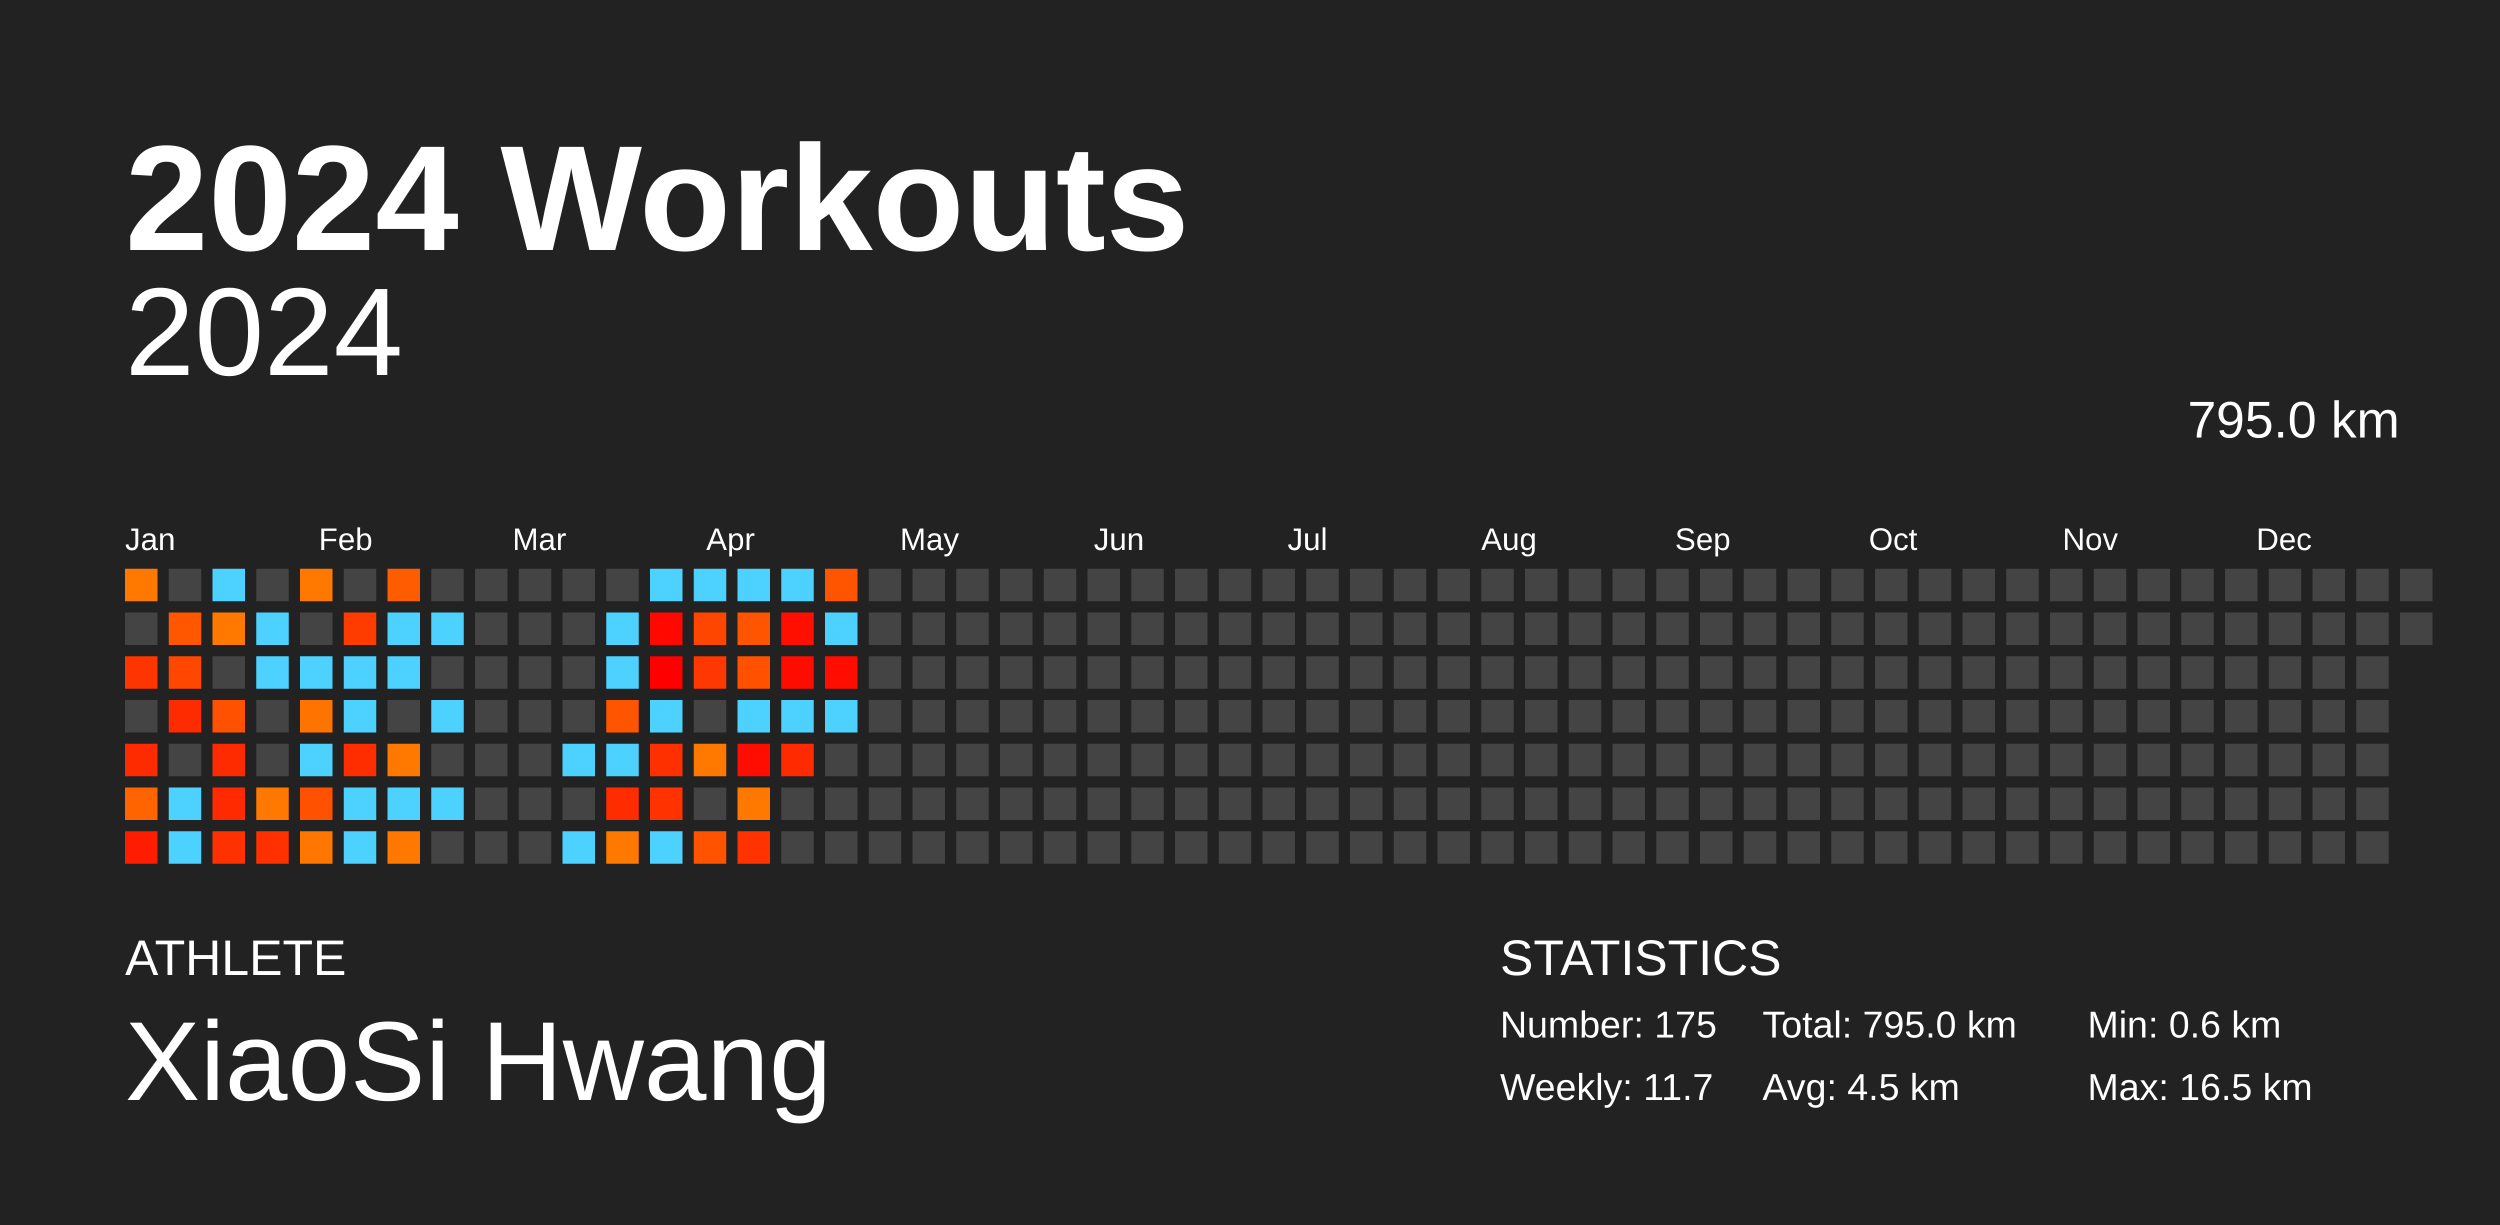
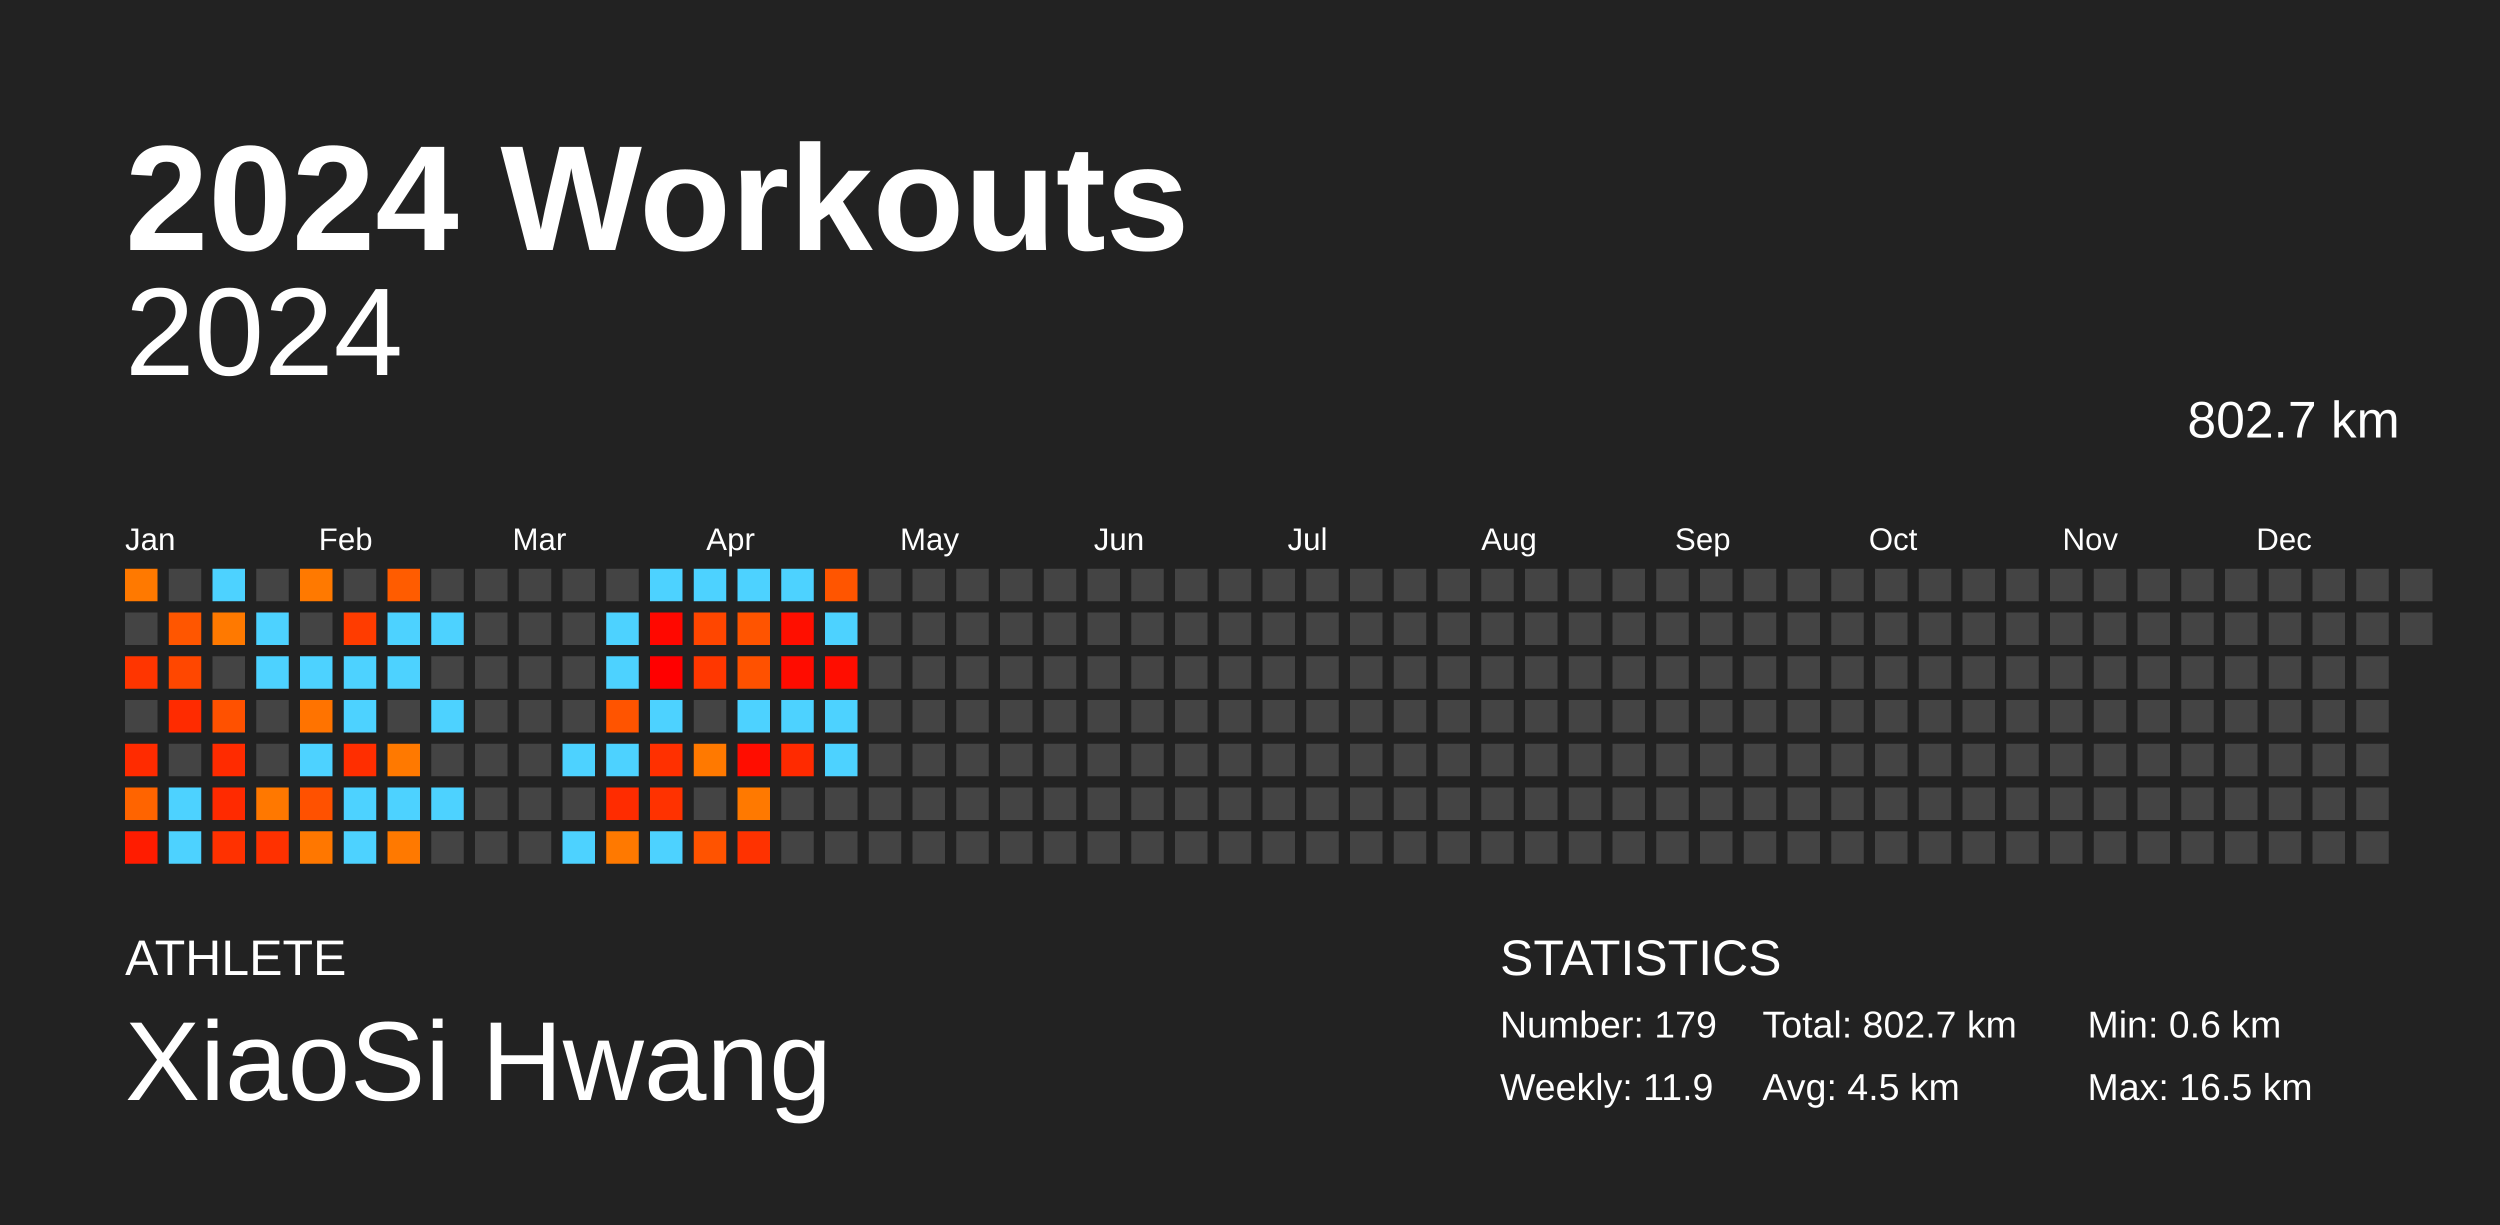
<svg xmlns="http://www.w3.org/2000/svg" baseProfile="full" height="98mm" version="1.1" viewBox="0,0,200,98" width="200mm">
  <defs />
  <rect fill="#222222" height="98" width="200" x="0" y="0" />
  <text fill="#FFFFFF" style="font-size:12px; font-family:Arial; font-weight:bold;" x="10" y="20">2024 Workouts</text>
  <text fill="#FFFFFF" style="font-size:4px; font-family:Arial" x="10" y="78">ATHLETE</text>
  <text fill="#FFFFFF" style="font-size:9px; font-family:Arial" x="10" y="88">XiaoSi Hwang</text>
  <text fill="#FFFFFF" style="font-size:4px; font-family:Arial" x="120" y="78">STATISTICS</text>
-   <text fill="#FFFFFF" style="font-size:3px; font-family:Arial" x="120" y="83">Number: 175</text>
-   <text fill="#FFFFFF" style="font-size:3px; font-family:Arial" x="120" y="88">Weekly: 11.7</text>
-   <text fill="#FFFFFF" style="font-size:3px; font-family:Arial" x="141" y="83">Total: 795.0 km</text>
+   <text fill="#FFFFFF" style="font-size:3px; font-family:Arial" x="120" y="83">Number: 179</text>
+   <text fill="#FFFFFF" style="font-size:3px; font-family:Arial" x="120" y="88">Weekly: 11.9</text>
+   <text fill="#FFFFFF" style="font-size:3px; font-family:Arial" x="141" y="83">Total: 802.7 km</text>
  <text fill="#FFFFFF" style="font-size:3px; font-family:Arial" x="141" y="88">Avg: 4.5 km</text>
  <text fill="#FFFFFF" style="font-size:3px; font-family:Arial" x="167" y="83">Min: 0.6 km</text>
  <text fill="#FFFFFF" style="font-size:3px; font-family:Arial" x="167" y="88">Max: 16.5 km</text>
  <text alignment-baseline="hanging" fill="#FFFFFF" style="font-size:10.0px; font-family:Arial;" x="10" y="30">2024</text>
-   <text alignment-baseline="hanging" fill="#FFFFFF" style="font-size:4.125px; font-family:Arial;" x="175" y="35">795.0 km</text>
+   <text alignment-baseline="hanging" fill="#FFFFFF" style="font-size:4.125px; font-family:Arial;" x="175" y="35">802.7 km</text>
  <text fill="#FFFFFF" style="font-size:2.5px; font-family:Arial" x="10.0" y="44">Jan</text>
  <text fill="#FFFFFF" style="font-size:2.5px; font-family:Arial" x="25.5" y="44">Feb</text>
  <text fill="#FFFFFF" style="font-size:2.5px; font-family:Arial" x="41.0" y="44">Mar</text>
  <text fill="#FFFFFF" style="font-size:2.5px; font-family:Arial" x="56.5" y="44">Apr</text>
  <text fill="#FFFFFF" style="font-size:2.5px; font-family:Arial" x="72.0" y="44">May</text>
  <text fill="#FFFFFF" style="font-size:2.5px; font-family:Arial" x="87.5" y="44">Jun</text>
  <text fill="#FFFFFF" style="font-size:2.5px; font-family:Arial" x="103.0" y="44">Jul</text>
  <text fill="#FFFFFF" style="font-size:2.5px; font-family:Arial" x="118.5" y="44">Aug</text>
  <text fill="#FFFFFF" style="font-size:2.5px; font-family:Arial" x="134.0" y="44">Sep</text>
  <text fill="#FFFFFF" style="font-size:2.5px; font-family:Arial" x="149.5" y="44">Oct</text>
  <text fill="#FFFFFF" style="font-size:2.5px; font-family:Arial" x="165.0" y="44">Nov</text>
  <text fill="#FFFFFF" style="font-size:2.5px; font-family:Arial" x="180.5" y="44">Dec</text>
  <rect fill="#ff7900" height="2.6" width="2.6" x="10.0" y="45.5" />
  <rect fill="#444444" height="2.6" width="2.6" x="10.0" y="49.0" />
  <rect fill="#ff3500" height="2.6" width="2.6" x="10.0" y="52.5" />
  <rect fill="#444444" height="2.6" width="2.6" x="10.0" y="56.0" />
  <rect fill="#ff2b00" height="2.6" width="2.6" x="10.0" y="59.5" />
  <rect fill="#ff6400" height="2.6" width="2.6" x="10.0" y="63.0" />
  <rect fill="#ff1c00" height="2.6" width="2.6" x="10.0" y="66.5" />
  <rect fill="#444444" height="2.6" width="2.6" x="13.5" y="45.5" />
  <rect fill="#ff5600" height="2.6" width="2.6" x="13.5" y="49.0" />
  <rect fill="#ff4700" height="2.6" width="2.6" x="13.5" y="52.5" />
  <rect fill="#ff2b00" height="2.6" width="2.6" x="13.5" y="56.0" />
  <rect fill="#444444" height="2.6" width="2.6" x="13.5" y="59.5" />
  <rect fill="#4dd2ff" height="2.6" width="2.6" x="13.5" y="63.0" />
  <rect fill="#4dd2ff" height="2.6" width="2.6" x="13.5" y="66.5" />
  <rect fill="#4dd2ff" height="2.6" width="2.6" x="17.0" y="45.5" />
  <rect fill="#ff7900" height="2.6" width="2.6" x="17.0" y="49.0" />
  <rect fill="#444444" height="2.6" width="2.6" x="17.0" y="52.5" />
  <rect fill="#ff5100" height="2.6" width="2.6" x="17.0" y="56.0" />
  <rect fill="#ff2b00" height="2.6" width="2.6" x="17.0" y="59.5" />
  <rect fill="#ff2a00" height="2.6" width="2.6" x="17.0" y="63.0" />
  <rect fill="#ff3100" height="2.6" width="2.6" x="17.0" y="66.5" />
  <rect fill="#444444" height="2.6" width="2.6" x="20.5" y="45.5" />
  <rect fill="#4dd2ff" height="2.6" width="2.6" x="20.5" y="49.0" />
  <rect fill="#4dd2ff" height="2.6" width="2.6" x="20.5" y="52.5" />
  <rect fill="#444444" height="2.6" width="2.6" x="20.5" y="56.0" />
  <rect fill="#444444" height="2.6" width="2.6" x="20.5" y="59.5" />
  <rect fill="#ff7800" height="2.6" width="2.6" x="20.5" y="63.0" />
  <rect fill="#ff3100" height="2.6" width="2.6" x="20.5" y="66.5" />
  <rect fill="#ff7900" height="2.6" width="2.6" x="24.0" y="45.5" />
  <rect fill="#444444" height="2.6" width="2.6" x="24.0" y="49.0" />
  <rect fill="#4dd2ff" height="2.6" width="2.6" x="24.0" y="52.5" />
  <rect fill="#ff7300" height="2.6" width="2.6" x="24.0" y="56.0" />
  <rect fill="#4dd2ff" height="2.6" width="2.6" x="24.0" y="59.5" />
  <rect fill="#ff5100" height="2.6" width="2.6" x="24.0" y="63.0" />
  <rect fill="#ff7700" height="2.6" width="2.6" x="24.0" y="66.5" />
  <rect fill="#444444" height="2.6" width="2.6" x="27.5" y="45.5" />
  <rect fill="#ff3c00" height="2.6" width="2.6" x="27.5" y="49.0" />
  <rect fill="#4dd2ff" height="2.6" width="2.6" x="27.5" y="52.5" />
  <rect fill="#4dd2ff" height="2.6" width="2.6" x="27.5" y="56.0" />
  <rect fill="#ff2e00" height="2.6" width="2.6" x="27.5" y="59.5" />
  <rect fill="#4dd2ff" height="2.6" width="2.6" x="27.5" y="63.0" />
  <rect fill="#4dd2ff" height="2.6" width="2.6" x="27.5" y="66.5" />
  <rect fill="#ff5c00" height="2.6" width="2.6" x="31.0" y="45.5" />
  <rect fill="#4dd2ff" height="2.6" width="2.6" x="31.0" y="49.0" />
  <rect fill="#4dd2ff" height="2.6" width="2.6" x="31.0" y="52.5" />
  <rect fill="#444444" height="2.6" width="2.6" x="31.0" y="56.0" />
  <rect fill="#ff7900" height="2.6" width="2.6" x="31.0" y="59.5" />
  <rect fill="#4dd2ff" height="2.6" width="2.6" x="31.0" y="63.0" />
  <rect fill="#ff7900" height="2.6" width="2.6" x="31.0" y="66.5" />
  <rect fill="#444444" height="2.6" width="2.6" x="34.5" y="45.5" />
  <rect fill="#4dd2ff" height="2.6" width="2.6" x="34.5" y="49.0" />
  <rect fill="#444444" height="2.6" width="2.6" x="34.5" y="52.5" />
  <rect fill="#4dd2ff" height="2.6" width="2.6" x="34.5" y="56.0" />
  <rect fill="#444444" height="2.6" width="2.6" x="34.5" y="59.5" />
  <rect fill="#4dd2ff" height="2.6" width="2.6" x="34.5" y="63.0" />
  <rect fill="#444444" height="2.6" width="2.6" x="34.5" y="66.5" />
  <rect fill="#444444" height="2.6" width="2.6" x="38.0" y="45.5" />
  <rect fill="#444444" height="2.6" width="2.6" x="38.0" y="49.0" />
  <rect fill="#444444" height="2.6" width="2.6" x="38.0" y="52.5" />
  <rect fill="#444444" height="2.6" width="2.6" x="38.0" y="56.0" />
  <rect fill="#444444" height="2.6" width="2.6" x="38.0" y="59.5" />
  <rect fill="#444444" height="2.6" width="2.6" x="38.0" y="63.0" />
  <rect fill="#444444" height="2.6" width="2.6" x="38.0" y="66.5" />
  <rect fill="#444444" height="2.6" width="2.6" x="41.5" y="45.5" />
  <rect fill="#444444" height="2.6" width="2.6" x="41.5" y="49.0" />
  <rect fill="#444444" height="2.6" width="2.6" x="41.5" y="52.5" />
  <rect fill="#444444" height="2.6" width="2.6" x="41.5" y="56.0" />
  <rect fill="#444444" height="2.6" width="2.6" x="41.5" y="59.5" />
  <rect fill="#444444" height="2.6" width="2.6" x="41.5" y="63.0" />
  <rect fill="#444444" height="2.6" width="2.6" x="41.5" y="66.5" />
  <rect fill="#444444" height="2.6" width="2.6" x="45.0" y="45.5" />
  <rect fill="#444444" height="2.6" width="2.6" x="45.0" y="49.0" />
  <rect fill="#444444" height="2.6" width="2.6" x="45.0" y="52.5" />
  <rect fill="#444444" height="2.6" width="2.6" x="45.0" y="56.0" />
  <rect fill="#4dd2ff" height="2.6" width="2.6" x="45.0" y="59.5" />
  <rect fill="#444444" height="2.6" width="2.6" x="45.0" y="63.0" />
  <rect fill="#4dd2ff" height="2.6" width="2.6" x="45.0" y="66.5" />
  <rect fill="#444444" height="2.6" width="2.6" x="48.5" y="45.5" />
  <rect fill="#4dd2ff" height="2.6" width="2.6" x="48.5" y="49.0" />
  <rect fill="#4dd2ff" height="2.6" width="2.6" x="48.5" y="52.5" />
  <rect fill="#ff5400" height="2.6" width="2.6" x="48.5" y="56.0" />
  <rect fill="#4dd2ff" height="2.6" width="2.6" x="48.5" y="59.5" />
  <rect fill="#ff2c00" height="2.6" width="2.6" x="48.5" y="63.0" />
  <rect fill="#ff7900" height="2.6" width="2.6" x="48.5" y="66.5" />
  <rect fill="#4dd2ff" height="2.6" width="2.6" x="52.0" y="45.5" />
  <rect fill="#ff0800" height="2.6" width="2.6" x="52.0" y="49.0" />
  <rect fill="#ff0000" height="2.6" width="2.6" x="52.0" y="52.5" />
  <rect fill="#4dd2ff" height="2.6" width="2.6" x="52.0" y="56.0" />
  <rect fill="#ff3000" height="2.6" width="2.6" x="52.0" y="59.5" />
  <rect fill="#ff3200" height="2.6" width="2.6" x="52.0" y="63.0" />
  <rect fill="#4dd2ff" height="2.6" width="2.6" x="52.0" y="66.5" />
  <rect fill="#4dd2ff" height="2.6" width="2.6" x="55.5" y="45.5" />
  <rect fill="#ff4600" height="2.6" width="2.6" x="55.5" y="49.0" />
  <rect fill="#ff3700" height="2.6" width="2.6" x="55.5" y="52.5" />
  <rect fill="#444444" height="2.6" width="2.6" x="55.5" y="56.0" />
  <rect fill="#ff7900" height="2.6" width="2.6" x="55.5" y="59.5" />
  <rect fill="#444444" height="2.6" width="2.6" x="55.5" y="63.0" />
  <rect fill="#ff5300" height="2.6" width="2.6" x="55.5" y="66.5" />
  <rect fill="#4dd2ff" height="2.6" width="2.6" x="59.0" y="45.5" />
  <rect fill="#ff5400" height="2.6" width="2.6" x="59.0" y="49.0" />
  <rect fill="#ff5100" height="2.6" width="2.6" x="59.0" y="52.5" />
  <rect fill="#4dd2ff" height="2.6" width="2.6" x="59.0" y="56.0" />
  <rect fill="#ff0d00" height="2.6" width="2.6" x="59.0" y="59.5" />
  <rect fill="#ff7900" height="2.6" width="2.6" x="59.0" y="63.0" />
  <rect fill="#ff3200" height="2.6" width="2.6" x="59.0" y="66.5" />
  <rect fill="#4dd2ff" height="2.6" width="2.6" x="62.5" y="45.5" />
  <rect fill="#ff0f00" height="2.6" width="2.6" x="62.5" y="49.0" />
  <rect fill="#ff0c00" height="2.6" width="2.6" x="62.5" y="52.5" />
  <rect fill="#4dd2ff" height="2.6" width="2.6" x="62.5" y="56.0" />
  <rect fill="#ff2a00" height="2.6" width="2.6" x="62.5" y="59.5" />
  <rect fill="#444444" height="2.6" width="2.6" x="62.5" y="63.0" />
  <rect fill="#444444" height="2.6" width="2.6" x="62.5" y="66.5" />
  <rect fill="#ff5500" height="2.6" width="2.6" x="66.0" y="45.5" />
  <rect fill="#4dd2ff" height="2.6" width="2.6" x="66.0" y="49.0" />
  <rect fill="#ff0d00" height="2.6" width="2.6" x="66.0" y="52.5" />
  <rect fill="#4dd2ff" height="2.6" width="2.6" x="66.0" y="56.0" />
-   <rect fill="#444444" height="2.6" width="2.6" x="66.0" y="59.5" />
+   <rect fill="#4dd2ff" height="2.6" width="2.6" x="66.0" y="59.5" />
  <rect fill="#444444" height="2.6" width="2.6" x="66.0" y="63.0" />
  <rect fill="#444444" height="2.6" width="2.6" x="66.0" y="66.5" />
  <rect fill="#444444" height="2.6" width="2.6" x="69.5" y="45.5" />
  <rect fill="#444444" height="2.6" width="2.6" x="69.5" y="49.0" />
  <rect fill="#444444" height="2.6" width="2.6" x="69.5" y="52.5" />
  <rect fill="#444444" height="2.6" width="2.6" x="69.5" y="56.0" />
  <rect fill="#444444" height="2.6" width="2.6" x="69.5" y="59.5" />
  <rect fill="#444444" height="2.6" width="2.6" x="69.5" y="63.0" />
  <rect fill="#444444" height="2.6" width="2.6" x="69.5" y="66.5" />
  <rect fill="#444444" height="2.6" width="2.6" x="73.0" y="45.5" />
  <rect fill="#444444" height="2.6" width="2.6" x="73.0" y="49.0" />
  <rect fill="#444444" height="2.6" width="2.6" x="73.0" y="52.5" />
  <rect fill="#444444" height="2.6" width="2.6" x="73.0" y="56.0" />
  <rect fill="#444444" height="2.6" width="2.6" x="73.0" y="59.5" />
  <rect fill="#444444" height="2.6" width="2.6" x="73.0" y="63.0" />
  <rect fill="#444444" height="2.6" width="2.6" x="73.0" y="66.5" />
  <rect fill="#444444" height="2.6" width="2.6" x="76.5" y="45.5" />
  <rect fill="#444444" height="2.6" width="2.6" x="76.5" y="49.0" />
  <rect fill="#444444" height="2.6" width="2.6" x="76.5" y="52.5" />
  <rect fill="#444444" height="2.6" width="2.6" x="76.5" y="56.0" />
  <rect fill="#444444" height="2.6" width="2.6" x="76.5" y="59.5" />
  <rect fill="#444444" height="2.6" width="2.6" x="76.5" y="63.0" />
  <rect fill="#444444" height="2.6" width="2.6" x="76.5" y="66.5" />
  <rect fill="#444444" height="2.6" width="2.6" x="80.0" y="45.5" />
  <rect fill="#444444" height="2.6" width="2.6" x="80.0" y="49.0" />
  <rect fill="#444444" height="2.6" width="2.6" x="80.0" y="52.5" />
  <rect fill="#444444" height="2.6" width="2.6" x="80.0" y="56.0" />
  <rect fill="#444444" height="2.6" width="2.6" x="80.0" y="59.5" />
  <rect fill="#444444" height="2.6" width="2.6" x="80.0" y="63.0" />
  <rect fill="#444444" height="2.6" width="2.6" x="80.0" y="66.5" />
  <rect fill="#444444" height="2.6" width="2.6" x="83.5" y="45.5" />
  <rect fill="#444444" height="2.6" width="2.6" x="83.5" y="49.0" />
  <rect fill="#444444" height="2.6" width="2.6" x="83.5" y="52.5" />
  <rect fill="#444444" height="2.6" width="2.6" x="83.5" y="56.0" />
  <rect fill="#444444" height="2.6" width="2.6" x="83.5" y="59.5" />
  <rect fill="#444444" height="2.6" width="2.6" x="83.5" y="63.0" />
  <rect fill="#444444" height="2.6" width="2.6" x="83.5" y="66.5" />
  <rect fill="#444444" height="2.6" width="2.6" x="87.0" y="45.5" />
  <rect fill="#444444" height="2.6" width="2.6" x="87.0" y="49.0" />
  <rect fill="#444444" height="2.6" width="2.6" x="87.0" y="52.5" />
  <rect fill="#444444" height="2.6" width="2.6" x="87.0" y="56.0" />
  <rect fill="#444444" height="2.6" width="2.6" x="87.0" y="59.5" />
  <rect fill="#444444" height="2.6" width="2.6" x="87.0" y="63.0" />
  <rect fill="#444444" height="2.6" width="2.6" x="87.0" y="66.5" />
  <rect fill="#444444" height="2.6" width="2.6" x="90.5" y="45.5" />
  <rect fill="#444444" height="2.6" width="2.6" x="90.5" y="49.0" />
  <rect fill="#444444" height="2.6" width="2.6" x="90.5" y="52.5" />
  <rect fill="#444444" height="2.6" width="2.6" x="90.5" y="56.0" />
  <rect fill="#444444" height="2.6" width="2.6" x="90.5" y="59.5" />
  <rect fill="#444444" height="2.6" width="2.6" x="90.5" y="63.0" />
  <rect fill="#444444" height="2.6" width="2.6" x="90.5" y="66.5" />
  <rect fill="#444444" height="2.6" width="2.6" x="94.0" y="45.5" />
  <rect fill="#444444" height="2.6" width="2.6" x="94.0" y="49.0" />
  <rect fill="#444444" height="2.6" width="2.6" x="94.0" y="52.5" />
  <rect fill="#444444" height="2.6" width="2.6" x="94.0" y="56.0" />
  <rect fill="#444444" height="2.6" width="2.6" x="94.0" y="59.5" />
  <rect fill="#444444" height="2.6" width="2.6" x="94.0" y="63.0" />
  <rect fill="#444444" height="2.6" width="2.6" x="94.0" y="66.5" />
  <rect fill="#444444" height="2.6" width="2.6" x="97.5" y="45.5" />
  <rect fill="#444444" height="2.6" width="2.6" x="97.5" y="49.0" />
  <rect fill="#444444" height="2.6" width="2.6" x="97.5" y="52.5" />
  <rect fill="#444444" height="2.6" width="2.6" x="97.5" y="56.0" />
  <rect fill="#444444" height="2.6" width="2.6" x="97.5" y="59.5" />
  <rect fill="#444444" height="2.6" width="2.6" x="97.5" y="63.0" />
  <rect fill="#444444" height="2.6" width="2.6" x="97.5" y="66.5" />
  <rect fill="#444444" height="2.6" width="2.6" x="101.0" y="45.5" />
  <rect fill="#444444" height="2.6" width="2.6" x="101.0" y="49.0" />
  <rect fill="#444444" height="2.6" width="2.6" x="101.0" y="52.5" />
  <rect fill="#444444" height="2.6" width="2.6" x="101.0" y="56.0" />
  <rect fill="#444444" height="2.6" width="2.6" x="101.0" y="59.5" />
  <rect fill="#444444" height="2.6" width="2.6" x="101.0" y="63.0" />
  <rect fill="#444444" height="2.6" width="2.6" x="101.0" y="66.5" />
  <rect fill="#444444" height="2.6" width="2.6" x="104.5" y="45.5" />
  <rect fill="#444444" height="2.6" width="2.6" x="104.5" y="49.0" />
  <rect fill="#444444" height="2.6" width="2.6" x="104.5" y="52.5" />
  <rect fill="#444444" height="2.6" width="2.6" x="104.5" y="56.0" />
  <rect fill="#444444" height="2.6" width="2.6" x="104.5" y="59.5" />
  <rect fill="#444444" height="2.6" width="2.6" x="104.5" y="63.0" />
  <rect fill="#444444" height="2.6" width="2.6" x="104.5" y="66.5" />
  <rect fill="#444444" height="2.6" width="2.6" x="108.0" y="45.5" />
  <rect fill="#444444" height="2.6" width="2.6" x="108.0" y="49.0" />
  <rect fill="#444444" height="2.6" width="2.6" x="108.0" y="52.5" />
  <rect fill="#444444" height="2.6" width="2.6" x="108.0" y="56.0" />
  <rect fill="#444444" height="2.6" width="2.6" x="108.0" y="59.5" />
  <rect fill="#444444" height="2.6" width="2.6" x="108.0" y="63.0" />
  <rect fill="#444444" height="2.6" width="2.6" x="108.0" y="66.5" />
  <rect fill="#444444" height="2.6" width="2.6" x="111.5" y="45.5" />
  <rect fill="#444444" height="2.6" width="2.6" x="111.5" y="49.0" />
  <rect fill="#444444" height="2.6" width="2.6" x="111.5" y="52.5" />
  <rect fill="#444444" height="2.6" width="2.6" x="111.5" y="56.0" />
  <rect fill="#444444" height="2.6" width="2.6" x="111.5" y="59.5" />
  <rect fill="#444444" height="2.6" width="2.6" x="111.5" y="63.0" />
  <rect fill="#444444" height="2.6" width="2.6" x="111.5" y="66.5" />
  <rect fill="#444444" height="2.6" width="2.6" x="115.0" y="45.5" />
  <rect fill="#444444" height="2.6" width="2.6" x="115.0" y="49.0" />
  <rect fill="#444444" height="2.6" width="2.6" x="115.0" y="52.5" />
  <rect fill="#444444" height="2.6" width="2.6" x="115.0" y="56.0" />
  <rect fill="#444444" height="2.6" width="2.6" x="115.0" y="59.5" />
  <rect fill="#444444" height="2.6" width="2.6" x="115.0" y="63.0" />
  <rect fill="#444444" height="2.6" width="2.6" x="115.0" y="66.5" />
  <rect fill="#444444" height="2.6" width="2.6" x="118.5" y="45.5" />
  <rect fill="#444444" height="2.6" width="2.6" x="118.5" y="49.0" />
  <rect fill="#444444" height="2.6" width="2.6" x="118.5" y="52.5" />
  <rect fill="#444444" height="2.6" width="2.6" x="118.5" y="56.0" />
  <rect fill="#444444" height="2.6" width="2.6" x="118.5" y="59.5" />
  <rect fill="#444444" height="2.6" width="2.6" x="118.5" y="63.0" />
  <rect fill="#444444" height="2.6" width="2.6" x="118.5" y="66.5" />
  <rect fill="#444444" height="2.6" width="2.6" x="122.0" y="45.5" />
  <rect fill="#444444" height="2.6" width="2.6" x="122.0" y="49.0" />
  <rect fill="#444444" height="2.6" width="2.6" x="122.0" y="52.5" />
  <rect fill="#444444" height="2.6" width="2.6" x="122.0" y="56.0" />
  <rect fill="#444444" height="2.6" width="2.6" x="122.0" y="59.5" />
  <rect fill="#444444" height="2.6" width="2.6" x="122.0" y="63.0" />
  <rect fill="#444444" height="2.6" width="2.6" x="122.0" y="66.5" />
  <rect fill="#444444" height="2.6" width="2.6" x="125.5" y="45.5" />
  <rect fill="#444444" height="2.6" width="2.6" x="125.5" y="49.0" />
  <rect fill="#444444" height="2.6" width="2.6" x="125.5" y="52.5" />
  <rect fill="#444444" height="2.6" width="2.6" x="125.5" y="56.0" />
  <rect fill="#444444" height="2.6" width="2.6" x="125.5" y="59.5" />
  <rect fill="#444444" height="2.6" width="2.6" x="125.5" y="63.0" />
  <rect fill="#444444" height="2.6" width="2.6" x="125.5" y="66.5" />
  <rect fill="#444444" height="2.6" width="2.6" x="129.0" y="45.5" />
  <rect fill="#444444" height="2.6" width="2.6" x="129.0" y="49.0" />
  <rect fill="#444444" height="2.6" width="2.6" x="129.0" y="52.5" />
  <rect fill="#444444" height="2.6" width="2.6" x="129.0" y="56.0" />
  <rect fill="#444444" height="2.6" width="2.6" x="129.0" y="59.5" />
  <rect fill="#444444" height="2.6" width="2.6" x="129.0" y="63.0" />
  <rect fill="#444444" height="2.6" width="2.6" x="129.0" y="66.5" />
  <rect fill="#444444" height="2.6" width="2.6" x="132.5" y="45.5" />
  <rect fill="#444444" height="2.6" width="2.6" x="132.5" y="49.0" />
  <rect fill="#444444" height="2.6" width="2.6" x="132.5" y="52.5" />
  <rect fill="#444444" height="2.6" width="2.6" x="132.5" y="56.0" />
  <rect fill="#444444" height="2.6" width="2.6" x="132.5" y="59.5" />
  <rect fill="#444444" height="2.6" width="2.6" x="132.5" y="63.0" />
  <rect fill="#444444" height="2.6" width="2.6" x="132.5" y="66.5" />
  <rect fill="#444444" height="2.6" width="2.6" x="136.0" y="45.5" />
  <rect fill="#444444" height="2.6" width="2.6" x="136.0" y="49.0" />
  <rect fill="#444444" height="2.6" width="2.6" x="136.0" y="52.5" />
  <rect fill="#444444" height="2.6" width="2.6" x="136.0" y="56.0" />
  <rect fill="#444444" height="2.6" width="2.6" x="136.0" y="59.5" />
  <rect fill="#444444" height="2.6" width="2.6" x="136.0" y="63.0" />
  <rect fill="#444444" height="2.6" width="2.6" x="136.0" y="66.5" />
  <rect fill="#444444" height="2.6" width="2.6" x="139.5" y="45.5" />
  <rect fill="#444444" height="2.6" width="2.6" x="139.5" y="49.0" />
  <rect fill="#444444" height="2.6" width="2.6" x="139.5" y="52.5" />
  <rect fill="#444444" height="2.6" width="2.6" x="139.5" y="56.0" />
  <rect fill="#444444" height="2.6" width="2.6" x="139.5" y="59.5" />
  <rect fill="#444444" height="2.6" width="2.6" x="139.5" y="63.0" />
  <rect fill="#444444" height="2.6" width="2.6" x="139.5" y="66.5" />
  <rect fill="#444444" height="2.6" width="2.6" x="143.0" y="45.5" />
  <rect fill="#444444" height="2.6" width="2.6" x="143.0" y="49.0" />
  <rect fill="#444444" height="2.6" width="2.6" x="143.0" y="52.5" />
  <rect fill="#444444" height="2.6" width="2.6" x="143.0" y="56.0" />
  <rect fill="#444444" height="2.6" width="2.6" x="143.0" y="59.5" />
  <rect fill="#444444" height="2.6" width="2.6" x="143.0" y="63.0" />
  <rect fill="#444444" height="2.6" width="2.6" x="143.0" y="66.5" />
  <rect fill="#444444" height="2.6" width="2.6" x="146.5" y="45.5" />
  <rect fill="#444444" height="2.6" width="2.6" x="146.5" y="49.0" />
  <rect fill="#444444" height="2.6" width="2.6" x="146.5" y="52.5" />
  <rect fill="#444444" height="2.6" width="2.6" x="146.5" y="56.0" />
  <rect fill="#444444" height="2.6" width="2.6" x="146.5" y="59.5" />
  <rect fill="#444444" height="2.6" width="2.6" x="146.5" y="63.0" />
  <rect fill="#444444" height="2.6" width="2.6" x="146.5" y="66.5" />
  <rect fill="#444444" height="2.6" width="2.6" x="150.0" y="45.5" />
  <rect fill="#444444" height="2.6" width="2.6" x="150.0" y="49.0" />
  <rect fill="#444444" height="2.6" width="2.6" x="150.0" y="52.5" />
  <rect fill="#444444" height="2.6" width="2.6" x="150.0" y="56.0" />
  <rect fill="#444444" height="2.6" width="2.6" x="150.0" y="59.5" />
  <rect fill="#444444" height="2.6" width="2.6" x="150.0" y="63.0" />
  <rect fill="#444444" height="2.6" width="2.6" x="150.0" y="66.5" />
  <rect fill="#444444" height="2.6" width="2.6" x="153.5" y="45.5" />
  <rect fill="#444444" height="2.6" width="2.6" x="153.5" y="49.0" />
  <rect fill="#444444" height="2.6" width="2.6" x="153.5" y="52.5" />
  <rect fill="#444444" height="2.6" width="2.6" x="153.5" y="56.0" />
  <rect fill="#444444" height="2.6" width="2.6" x="153.5" y="59.5" />
  <rect fill="#444444" height="2.6" width="2.6" x="153.5" y="63.0" />
  <rect fill="#444444" height="2.6" width="2.6" x="153.5" y="66.5" />
  <rect fill="#444444" height="2.6" width="2.6" x="157.0" y="45.5" />
  <rect fill="#444444" height="2.6" width="2.6" x="157.0" y="49.0" />
  <rect fill="#444444" height="2.6" width="2.6" x="157.0" y="52.5" />
  <rect fill="#444444" height="2.6" width="2.6" x="157.0" y="56.0" />
  <rect fill="#444444" height="2.6" width="2.6" x="157.0" y="59.5" />
  <rect fill="#444444" height="2.6" width="2.6" x="157.0" y="63.0" />
  <rect fill="#444444" height="2.6" width="2.6" x="157.0" y="66.5" />
  <rect fill="#444444" height="2.6" width="2.6" x="160.5" y="45.5" />
  <rect fill="#444444" height="2.6" width="2.6" x="160.5" y="49.0" />
  <rect fill="#444444" height="2.6" width="2.6" x="160.5" y="52.5" />
  <rect fill="#444444" height="2.6" width="2.6" x="160.5" y="56.0" />
  <rect fill="#444444" height="2.6" width="2.6" x="160.5" y="59.5" />
  <rect fill="#444444" height="2.6" width="2.6" x="160.5" y="63.0" />
  <rect fill="#444444" height="2.6" width="2.6" x="160.5" y="66.5" />
  <rect fill="#444444" height="2.6" width="2.6" x="164.0" y="45.5" />
  <rect fill="#444444" height="2.6" width="2.6" x="164.0" y="49.0" />
  <rect fill="#444444" height="2.6" width="2.6" x="164.0" y="52.5" />
  <rect fill="#444444" height="2.6" width="2.6" x="164.0" y="56.0" />
  <rect fill="#444444" height="2.6" width="2.6" x="164.0" y="59.5" />
  <rect fill="#444444" height="2.6" width="2.6" x="164.0" y="63.0" />
  <rect fill="#444444" height="2.6" width="2.6" x="164.0" y="66.5" />
  <rect fill="#444444" height="2.6" width="2.6" x="167.5" y="45.5" />
  <rect fill="#444444" height="2.6" width="2.6" x="167.5" y="49.0" />
  <rect fill="#444444" height="2.6" width="2.6" x="167.5" y="52.5" />
  <rect fill="#444444" height="2.6" width="2.6" x="167.5" y="56.0" />
  <rect fill="#444444" height="2.6" width="2.6" x="167.5" y="59.5" />
  <rect fill="#444444" height="2.6" width="2.6" x="167.5" y="63.0" />
  <rect fill="#444444" height="2.6" width="2.6" x="167.5" y="66.5" />
  <rect fill="#444444" height="2.6" width="2.6" x="171.0" y="45.5" />
  <rect fill="#444444" height="2.6" width="2.6" x="171.0" y="49.0" />
  <rect fill="#444444" height="2.6" width="2.6" x="171.0" y="52.5" />
  <rect fill="#444444" height="2.6" width="2.6" x="171.0" y="56.0" />
  <rect fill="#444444" height="2.6" width="2.6" x="171.0" y="59.5" />
  <rect fill="#444444" height="2.6" width="2.6" x="171.0" y="63.0" />
  <rect fill="#444444" height="2.6" width="2.6" x="171.0" y="66.5" />
  <rect fill="#444444" height="2.6" width="2.6" x="174.5" y="45.5" />
  <rect fill="#444444" height="2.6" width="2.6" x="174.5" y="49.0" />
  <rect fill="#444444" height="2.6" width="2.6" x="174.5" y="52.5" />
  <rect fill="#444444" height="2.6" width="2.6" x="174.5" y="56.0" />
  <rect fill="#444444" height="2.6" width="2.6" x="174.5" y="59.5" />
  <rect fill="#444444" height="2.6" width="2.6" x="174.5" y="63.0" />
  <rect fill="#444444" height="2.6" width="2.6" x="174.5" y="66.5" />
  <rect fill="#444444" height="2.6" width="2.6" x="178.0" y="45.5" />
  <rect fill="#444444" height="2.6" width="2.6" x="178.0" y="49.0" />
  <rect fill="#444444" height="2.6" width="2.6" x="178.0" y="52.5" />
  <rect fill="#444444" height="2.6" width="2.6" x="178.0" y="56.0" />
  <rect fill="#444444" height="2.6" width="2.6" x="178.0" y="59.5" />
  <rect fill="#444444" height="2.6" width="2.6" x="178.0" y="63.0" />
  <rect fill="#444444" height="2.6" width="2.6" x="178.0" y="66.5" />
  <rect fill="#444444" height="2.6" width="2.6" x="181.5" y="45.5" />
  <rect fill="#444444" height="2.6" width="2.6" x="181.5" y="49.0" />
  <rect fill="#444444" height="2.6" width="2.6" x="181.5" y="52.5" />
  <rect fill="#444444" height="2.6" width="2.6" x="181.5" y="56.0" />
  <rect fill="#444444" height="2.6" width="2.6" x="181.5" y="59.5" />
  <rect fill="#444444" height="2.6" width="2.6" x="181.5" y="63.0" />
  <rect fill="#444444" height="2.6" width="2.6" x="181.5" y="66.5" />
  <rect fill="#444444" height="2.6" width="2.6" x="185.0" y="45.5" />
  <rect fill="#444444" height="2.6" width="2.6" x="185.0" y="49.0" />
  <rect fill="#444444" height="2.6" width="2.6" x="185.0" y="52.5" />
  <rect fill="#444444" height="2.6" width="2.6" x="185.0" y="56.0" />
  <rect fill="#444444" height="2.6" width="2.6" x="185.0" y="59.5" />
  <rect fill="#444444" height="2.6" width="2.6" x="185.0" y="63.0" />
  <rect fill="#444444" height="2.6" width="2.6" x="185.0" y="66.5" />
  <rect fill="#444444" height="2.6" width="2.6" x="188.5" y="45.5" />
  <rect fill="#444444" height="2.6" width="2.6" x="188.5" y="49.0" />
  <rect fill="#444444" height="2.6" width="2.6" x="188.5" y="52.5" />
  <rect fill="#444444" height="2.6" width="2.6" x="188.5" y="56.0" />
  <rect fill="#444444" height="2.6" width="2.6" x="188.5" y="59.5" />
  <rect fill="#444444" height="2.6" width="2.6" x="188.5" y="63.0" />
  <rect fill="#444444" height="2.6" width="2.6" x="188.5" y="66.5" />
  <rect fill="#444444" height="2.6" width="2.6" x="192.0" y="45.5" />
  <rect fill="#444444" height="2.6" width="2.6" x="192.0" y="49.0" />
</svg>
